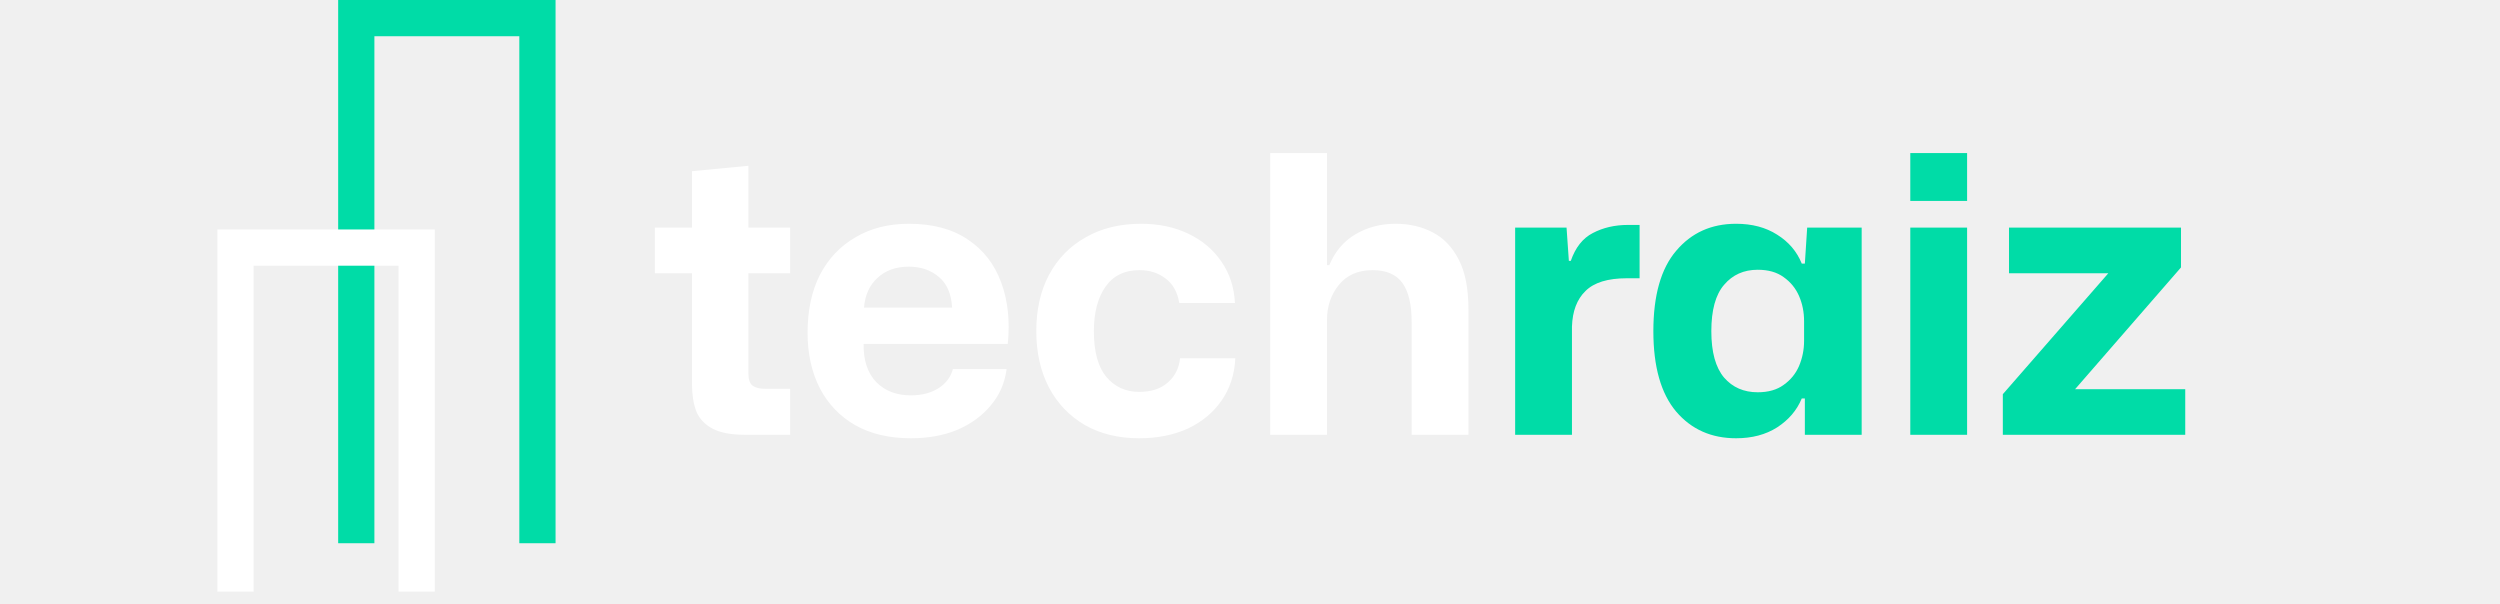
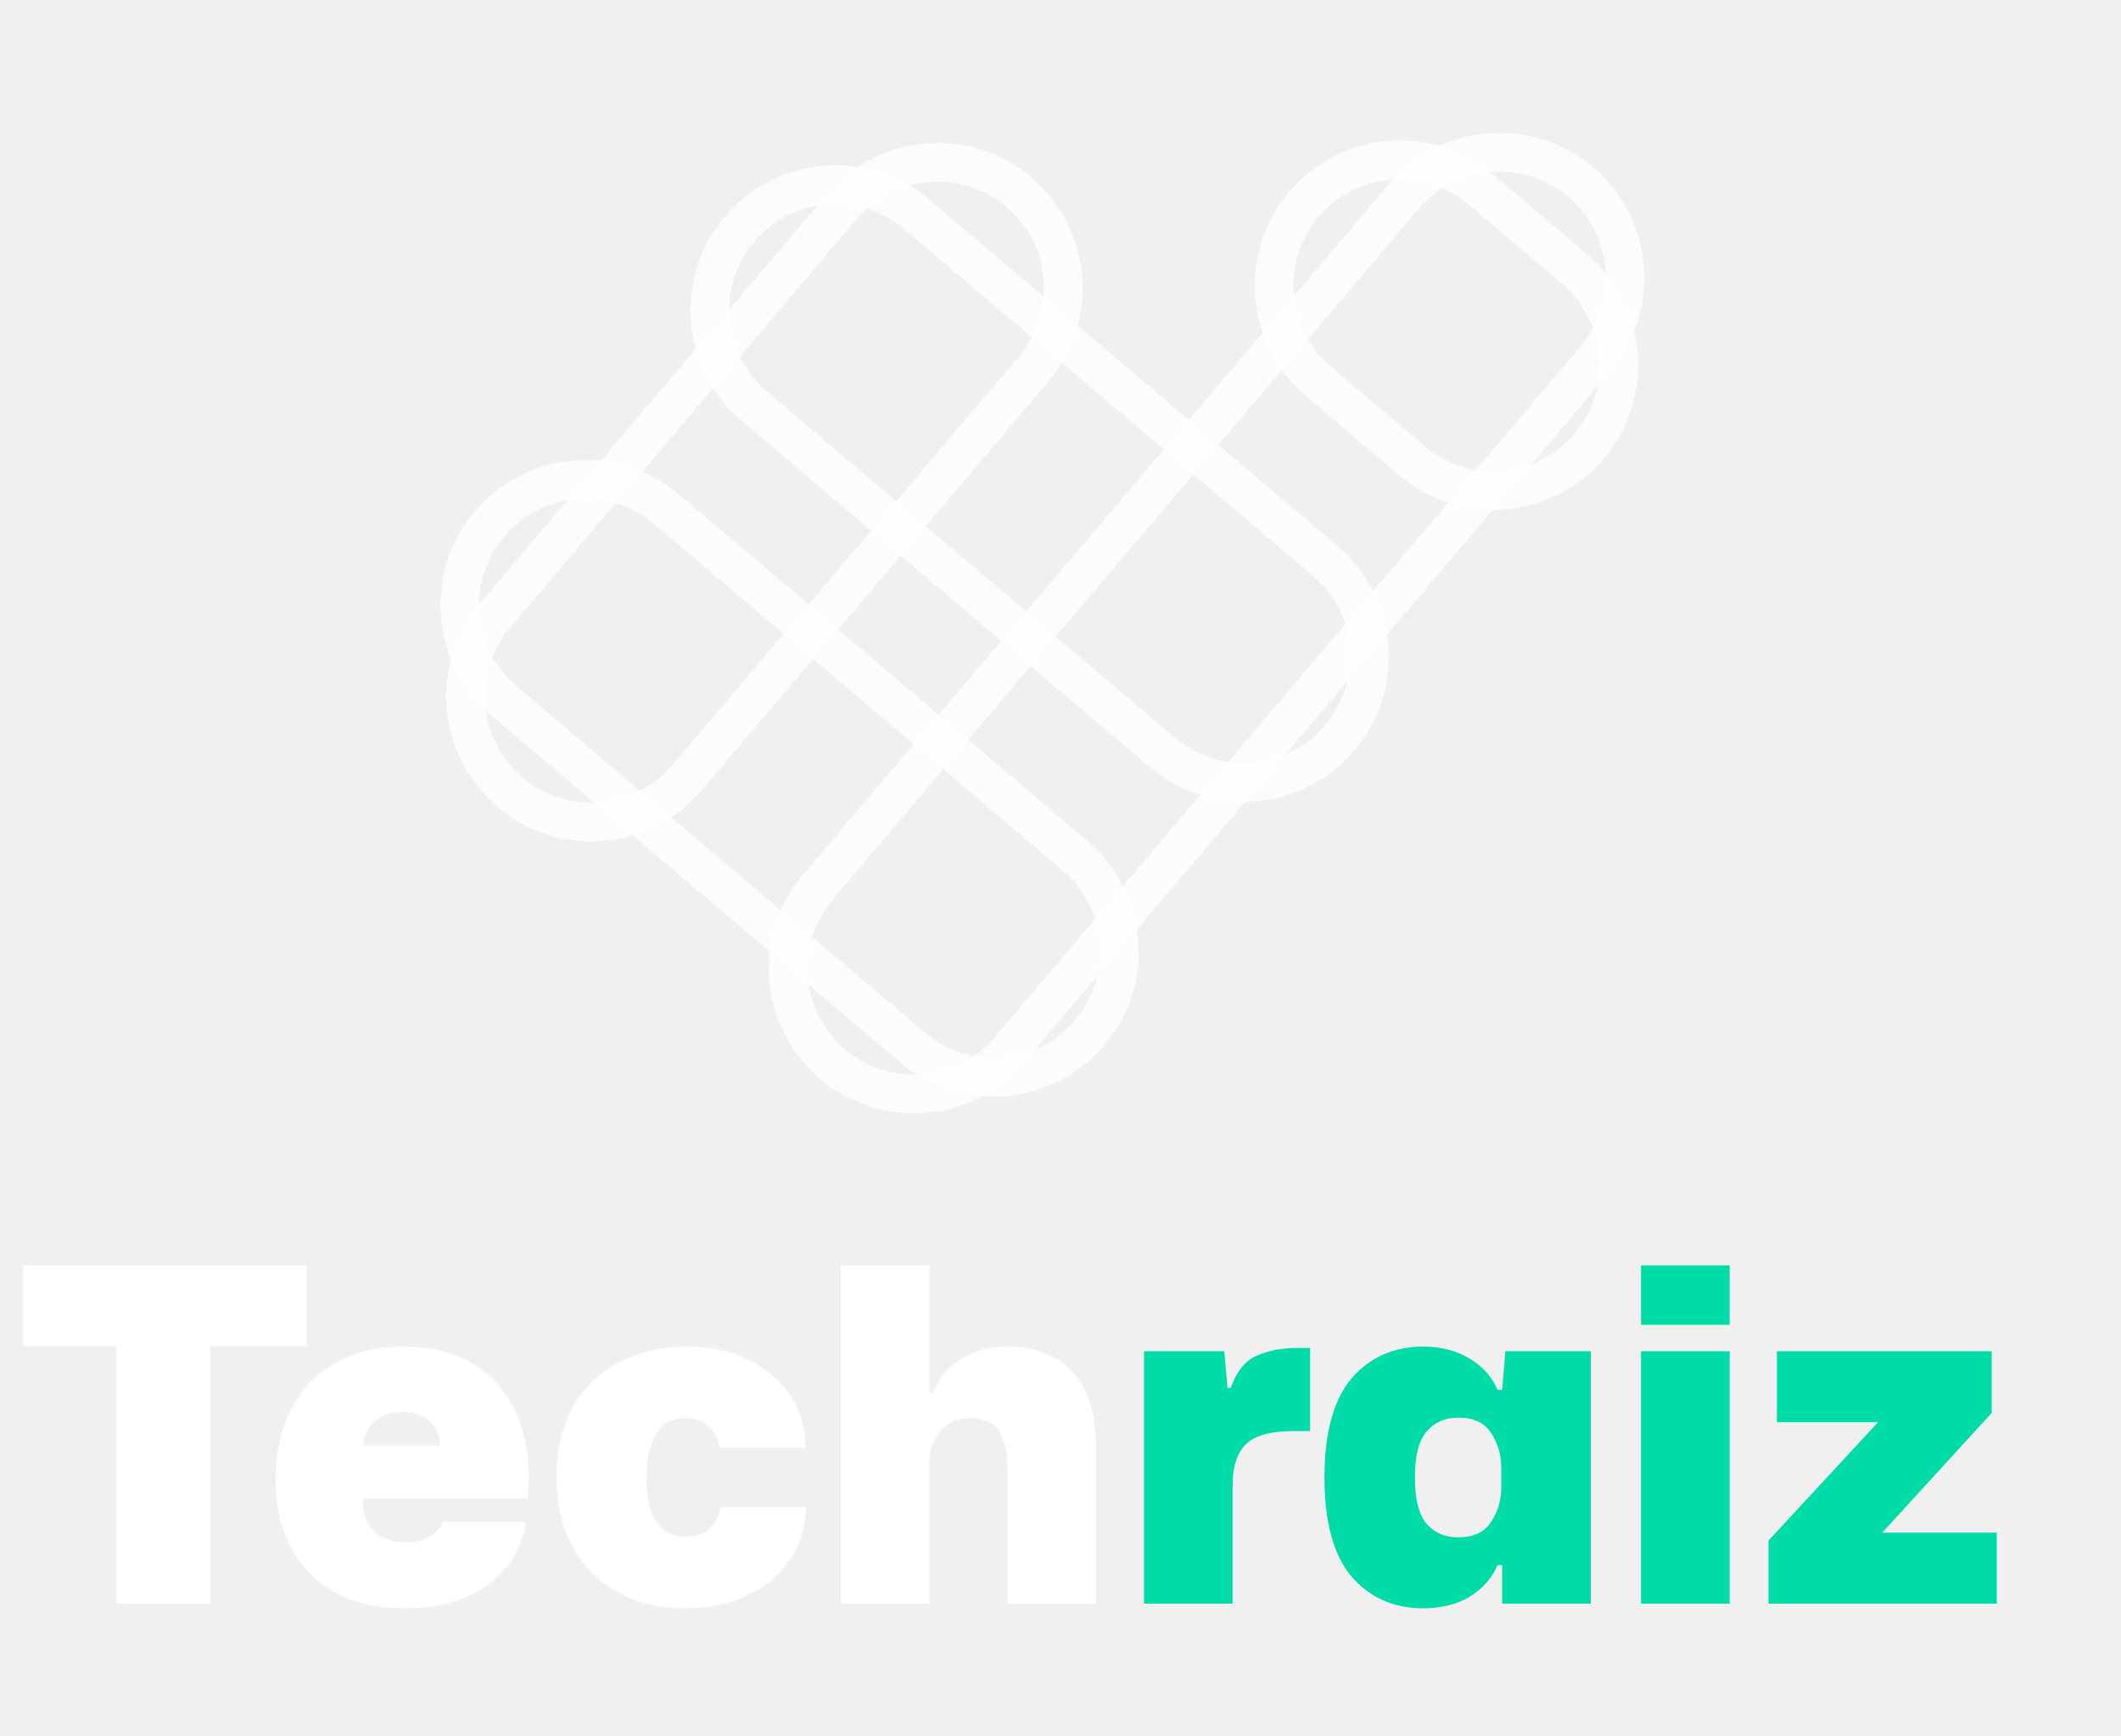
- <svg xmlns="http://www.w3.org/2000/svg" width="207" height="50" viewBox="0 0 207 50" fill="none">
-   <mask id="path-1-inside-1_484_293" fill="white">
-     <path d="M28 0H46V45H28V0Z" />
-   </mask>
-   <path d="M28 0V-3H25V0H28ZM46 0H49V-3H46V0ZM28 0V3H46V0V-3H28V0ZM46 0H43V45H46H49V0H46ZM28 45H31V0H28H25V45H28Z" fill="#00DCA7" mask="url(#path-1-inside-1_484_293)" />
-   <mask id="path-3-inside-2_484_293" fill="white">
-     <path d="M18 19H36V49H18V19Z" />
-   </mask>
-   <path d="M18 19V16H15V19H18ZM36 19H39V16H36V19ZM18 19V22H36V19V16H18V19ZM36 19H33V49H36H39V19H36ZM18 49H21V19H18H15V49H18Z" fill="white" mask="url(#path-3-inside-2_484_293)" />
-   <path d="M61.68 36C60.528 36 59.632 35.829 58.992 35.488C58.352 35.147 57.904 34.667 57.648 34.048C57.413 33.408 57.296 32.661 57.296 31.808V22.624H54.224V18.848H57.296V14.176L61.968 13.728V18.848H65.424V22.624H61.968V30.912C61.968 31.424 62.085 31.765 62.32 31.936C62.555 32.107 62.896 32.192 63.344 32.192H65.424V36H61.68ZM75.411 36.288C73.619 36.288 72.083 35.925 70.803 35.2C69.544 34.475 68.574 33.461 67.891 32.16C67.208 30.837 66.867 29.301 66.867 27.552C66.867 25.696 67.208 24.096 67.891 22.752C68.595 21.408 69.576 20.373 70.835 19.648C72.094 18.901 73.566 18.528 75.251 18.528C77.235 18.528 78.867 18.965 80.147 19.84C81.427 20.693 82.344 21.877 82.899 23.392C83.454 24.885 83.635 26.581 83.443 28.48H71.507C71.486 29.845 71.838 30.901 72.563 31.648C73.288 32.373 74.238 32.736 75.411 32.736C76.307 32.736 77.064 32.544 77.683 32.16C78.323 31.755 78.728 31.221 78.899 30.56H83.347C83.198 31.712 82.76 32.715 82.035 33.568C81.331 34.421 80.414 35.093 79.283 35.584C78.152 36.053 76.862 36.288 75.411 36.288ZM75.251 22.08C74.184 22.08 73.32 22.389 72.659 23.008C71.998 23.605 71.624 24.427 71.539 25.472H78.835C78.771 24.32 78.398 23.467 77.715 22.912C77.054 22.357 76.232 22.08 75.251 22.08ZM94.317 36.288C92.61 36.288 91.117 35.925 89.837 35.2C88.556 34.453 87.564 33.419 86.861 32.096C86.156 30.752 85.805 29.195 85.805 27.424C85.805 25.632 86.156 24.075 86.861 22.752C87.586 21.408 88.599 20.373 89.9 19.648C91.202 18.901 92.727 18.528 94.477 18.528C95.948 18.528 97.26 18.805 98.412 19.36C99.564 19.915 100.471 20.683 101.133 21.664C101.815 22.645 102.189 23.787 102.253 25.088H97.644C97.495 24.192 97.122 23.52 96.525 23.072C95.927 22.603 95.202 22.368 94.349 22.368C93.111 22.368 92.172 22.827 91.532 23.744C90.892 24.661 90.573 25.888 90.573 27.424C90.573 29.109 90.914 30.368 91.597 31.2C92.3 32.032 93.207 32.448 94.317 32.448C95.319 32.448 96.109 32.192 96.684 31.68C97.282 31.168 97.623 30.496 97.709 29.664H102.285C102.221 31.008 101.837 32.181 101.133 33.184C100.45 34.165 99.522 34.933 98.349 35.488C97.175 36.021 95.831 36.288 94.317 36.288ZM105.172 36V12.672H109.876V21.952H110.068C110.538 20.821 111.263 19.968 112.244 19.392C113.226 18.816 114.324 18.528 115.54 18.528C116.692 18.528 117.716 18.763 118.612 19.232C119.53 19.701 120.255 20.459 120.788 21.504C121.322 22.528 121.588 23.904 121.588 25.632V36H116.884V26.656C116.884 25.205 116.628 24.128 116.116 23.424C115.604 22.72 114.783 22.368 113.652 22.368C112.436 22.368 111.498 22.784 110.836 23.616C110.196 24.427 109.876 25.376 109.876 26.464V36H105.172Z" fill="white" />
-   <path d="M125.454 36V18.848H129.71L129.902 21.6H130.062C130.446 20.491 131.054 19.723 131.885 19.296C132.739 18.848 133.71 18.624 134.798 18.624H135.758V23.04H134.702C133.123 23.04 131.982 23.392 131.278 24.096C130.574 24.779 130.2 25.76 130.158 27.04V36H125.454ZM143.746 36.288C141.698 36.288 140.045 35.552 138.786 34.08C137.528 32.587 136.898 30.368 136.898 27.424C136.898 24.459 137.528 22.24 138.786 20.768C140.045 19.275 141.698 18.528 143.746 18.528C145.069 18.528 146.2 18.827 147.138 19.424C148.098 20.021 148.781 20.821 149.186 21.824H149.442L149.634 18.848H154.146V36H149.442V32.992H149.186C148.781 33.973 148.098 34.773 147.138 35.392C146.2 35.989 145.069 36.288 143.746 36.288ZM145.538 32.48C146.413 32.48 147.128 32.277 147.682 31.872C148.258 31.467 148.685 30.944 148.962 30.304C149.24 29.643 149.378 28.949 149.378 28.224V26.592C149.378 25.845 149.24 25.152 148.962 24.512C148.685 23.872 148.258 23.349 147.682 22.944C147.128 22.539 146.413 22.336 145.538 22.336C144.386 22.336 143.458 22.752 142.754 23.584C142.05 24.395 141.698 25.675 141.698 27.424C141.698 29.152 142.05 30.432 142.754 31.264C143.458 32.075 144.386 32.48 145.538 32.48ZM158.172 16.64V12.672H162.876V16.64H158.172ZM158.172 36V18.848H162.876V36H158.172ZM165.834 36V32.64L174.57 22.624H166.346V18.848H180.586V22.144L171.818 32.224H180.938V36H165.834Z" fill="#00DCA7" />
+ <svg xmlns="http://www.w3.org/2000/svg" width="88" height="72" viewBox="0 0 88 72" fill="none">
+   <g opacity="0.8">
+     <rect x="16.942" y="25.708" width="10.427" height="32.64" rx="5.213" transform="rotate(-49.69 16.942 25.708)" stroke="white" stroke-width="1.604" />
+   </g>
+   <g opacity="0.8">
+     <rect x="27.317" y="13.474" width="10.427" height="32.64" rx="5.213" transform="rotate(-49.69 27.317 13.4737)" stroke="white" stroke-width="1.604" />
+   </g>
+   <g opacity="0.8">
+     <rect x="50.727" y="12.448" width="10.427" height="15.518" rx="5.213" transform="rotate(-49.69 50.7272 12.4483)" stroke="white" stroke-width="1.604" />
+   </g>
+   <g opacity="0.8">
+     <rect x="61.607" y="4.181" width="10.427" height="47.985" rx="5.213" transform="rotate(40.31 61.6074 4.18126)" stroke="white" stroke-width="1.604" />
+   </g>
+   <g opacity="0.8">
+     <rect x="25.134" y="36.235" width="10.427" height="32.64" rx="5.213" transform="rotate(-139.69 25.1338 36.2348)" stroke="white" stroke-width="1.604" />
+   </g>
+   <path d="M4.825 66.529V55.846H0.956V52.497H12.717V55.846H8.732V66.529H4.825ZM16.824 66.722C15.682 66.722 14.706 66.504 13.898 66.067C13.102 65.618 12.493 64.996 12.069 64.2C11.646 63.392 11.434 62.455 11.434 61.39C11.434 60.248 11.652 59.266 12.088 58.445C12.525 57.611 13.134 56.975 13.917 56.539C14.713 56.09 15.637 55.865 16.689 55.865C17.959 55.865 18.999 56.141 19.807 56.693C20.616 57.232 21.193 57.976 21.54 58.926C21.899 59.876 22.015 60.953 21.886 62.16H15.053C15.04 62.75 15.194 63.206 15.515 63.526C15.848 63.834 16.285 63.988 16.824 63.988C17.209 63.988 17.542 63.911 17.825 63.757C18.107 63.591 18.287 63.379 18.364 63.122H21.809C21.732 63.841 21.469 64.47 21.02 65.009C20.584 65.548 20.006 65.971 19.288 66.279C18.569 66.574 17.748 66.722 16.824 66.722ZM16.689 58.579C16.227 58.579 15.848 58.708 15.553 58.964C15.271 59.208 15.111 59.542 15.072 59.965H18.267C18.242 59.516 18.081 59.176 17.786 58.945C17.491 58.701 17.125 58.579 16.689 58.579ZM28.421 66.722C27.343 66.722 26.406 66.497 25.61 66.048C24.815 65.599 24.192 64.964 23.743 64.142C23.307 63.321 23.089 62.365 23.089 61.274C23.089 60.171 23.307 59.215 23.743 58.406C24.192 57.598 24.821 56.975 25.63 56.539C26.451 56.09 27.413 55.865 28.517 55.865C29.467 55.865 30.307 56.045 31.039 56.404C31.77 56.751 32.348 57.238 32.771 57.867C33.195 58.496 33.413 59.227 33.426 60.062H29.845C29.781 59.638 29.621 59.33 29.364 59.138C29.12 58.932 28.812 58.83 28.44 58.83C27.875 58.83 27.465 59.054 27.208 59.503C26.951 59.94 26.823 60.536 26.823 61.294C26.823 62.153 26.971 62.782 27.266 63.18C27.561 63.565 27.946 63.757 28.421 63.757C28.87 63.757 29.21 63.642 29.441 63.411C29.685 63.18 29.832 62.885 29.884 62.525H33.445C33.419 63.372 33.188 64.11 32.752 64.739C32.316 65.368 31.725 65.856 30.981 66.202C30.237 66.549 29.383 66.722 28.421 66.722ZM34.888 66.529V52.497H38.565V57.771H38.719C38.976 57.129 39.38 56.654 39.932 56.346C40.496 56.026 41.125 55.865 41.818 55.865C42.511 55.865 43.133 56.006 43.685 56.289C44.237 56.558 44.673 57.007 44.994 57.636C45.315 58.252 45.475 59.08 45.475 60.119V66.529H41.799V60.928C41.799 60.235 41.683 59.715 41.452 59.369C41.221 59.009 40.83 58.83 40.278 58.83C39.701 58.83 39.271 59.022 38.989 59.407C38.706 59.779 38.565 60.177 38.565 60.6V66.529H34.888Z" fill="white" />
+   <path d="M47.464 66.529V56.058H50.794L50.929 57.578H51.064C51.295 56.911 51.648 56.468 52.123 56.25C52.61 56.032 53.162 55.923 53.778 55.923H54.356V59.369H53.701C52.7 59.369 52.02 59.561 51.661 59.946C51.314 60.318 51.141 60.864 51.141 61.582V66.529H47.464ZM59.052 66.722C57.82 66.722 56.825 66.279 56.068 65.394C55.324 64.508 54.952 63.141 54.952 61.294C54.952 59.446 55.324 58.079 56.068 57.193C56.825 56.308 57.82 55.865 59.052 55.865C59.796 55.865 60.438 56.032 60.977 56.366C61.516 56.687 61.901 57.116 62.132 57.655H62.324L62.459 56.058H66.001V66.529H62.324V64.932H62.132C61.901 65.471 61.516 65.907 60.977 66.241C60.438 66.561 59.796 66.722 59.052 66.722ZM60.495 63.777C61.137 63.777 61.593 63.565 61.862 63.141C62.145 62.718 62.286 62.243 62.286 61.717V60.87C62.286 60.344 62.145 59.869 61.862 59.446C61.593 59.022 61.137 58.81 60.495 58.81C59.956 58.81 59.52 59.003 59.187 59.388C58.866 59.76 58.705 60.395 58.705 61.294C58.705 62.192 58.866 62.833 59.187 63.218C59.52 63.591 59.956 63.777 60.495 63.777ZM68.086 54.961V52.497H71.763V54.961H68.086ZM68.086 66.529V56.058H71.763V66.529H68.086ZM73.376 66.529V63.911L77.919 59.003H73.723V56.058H82.635V58.618L78.092 63.584H82.847V66.529H73.376Z" fill="#00DCA7" />
</svg>
